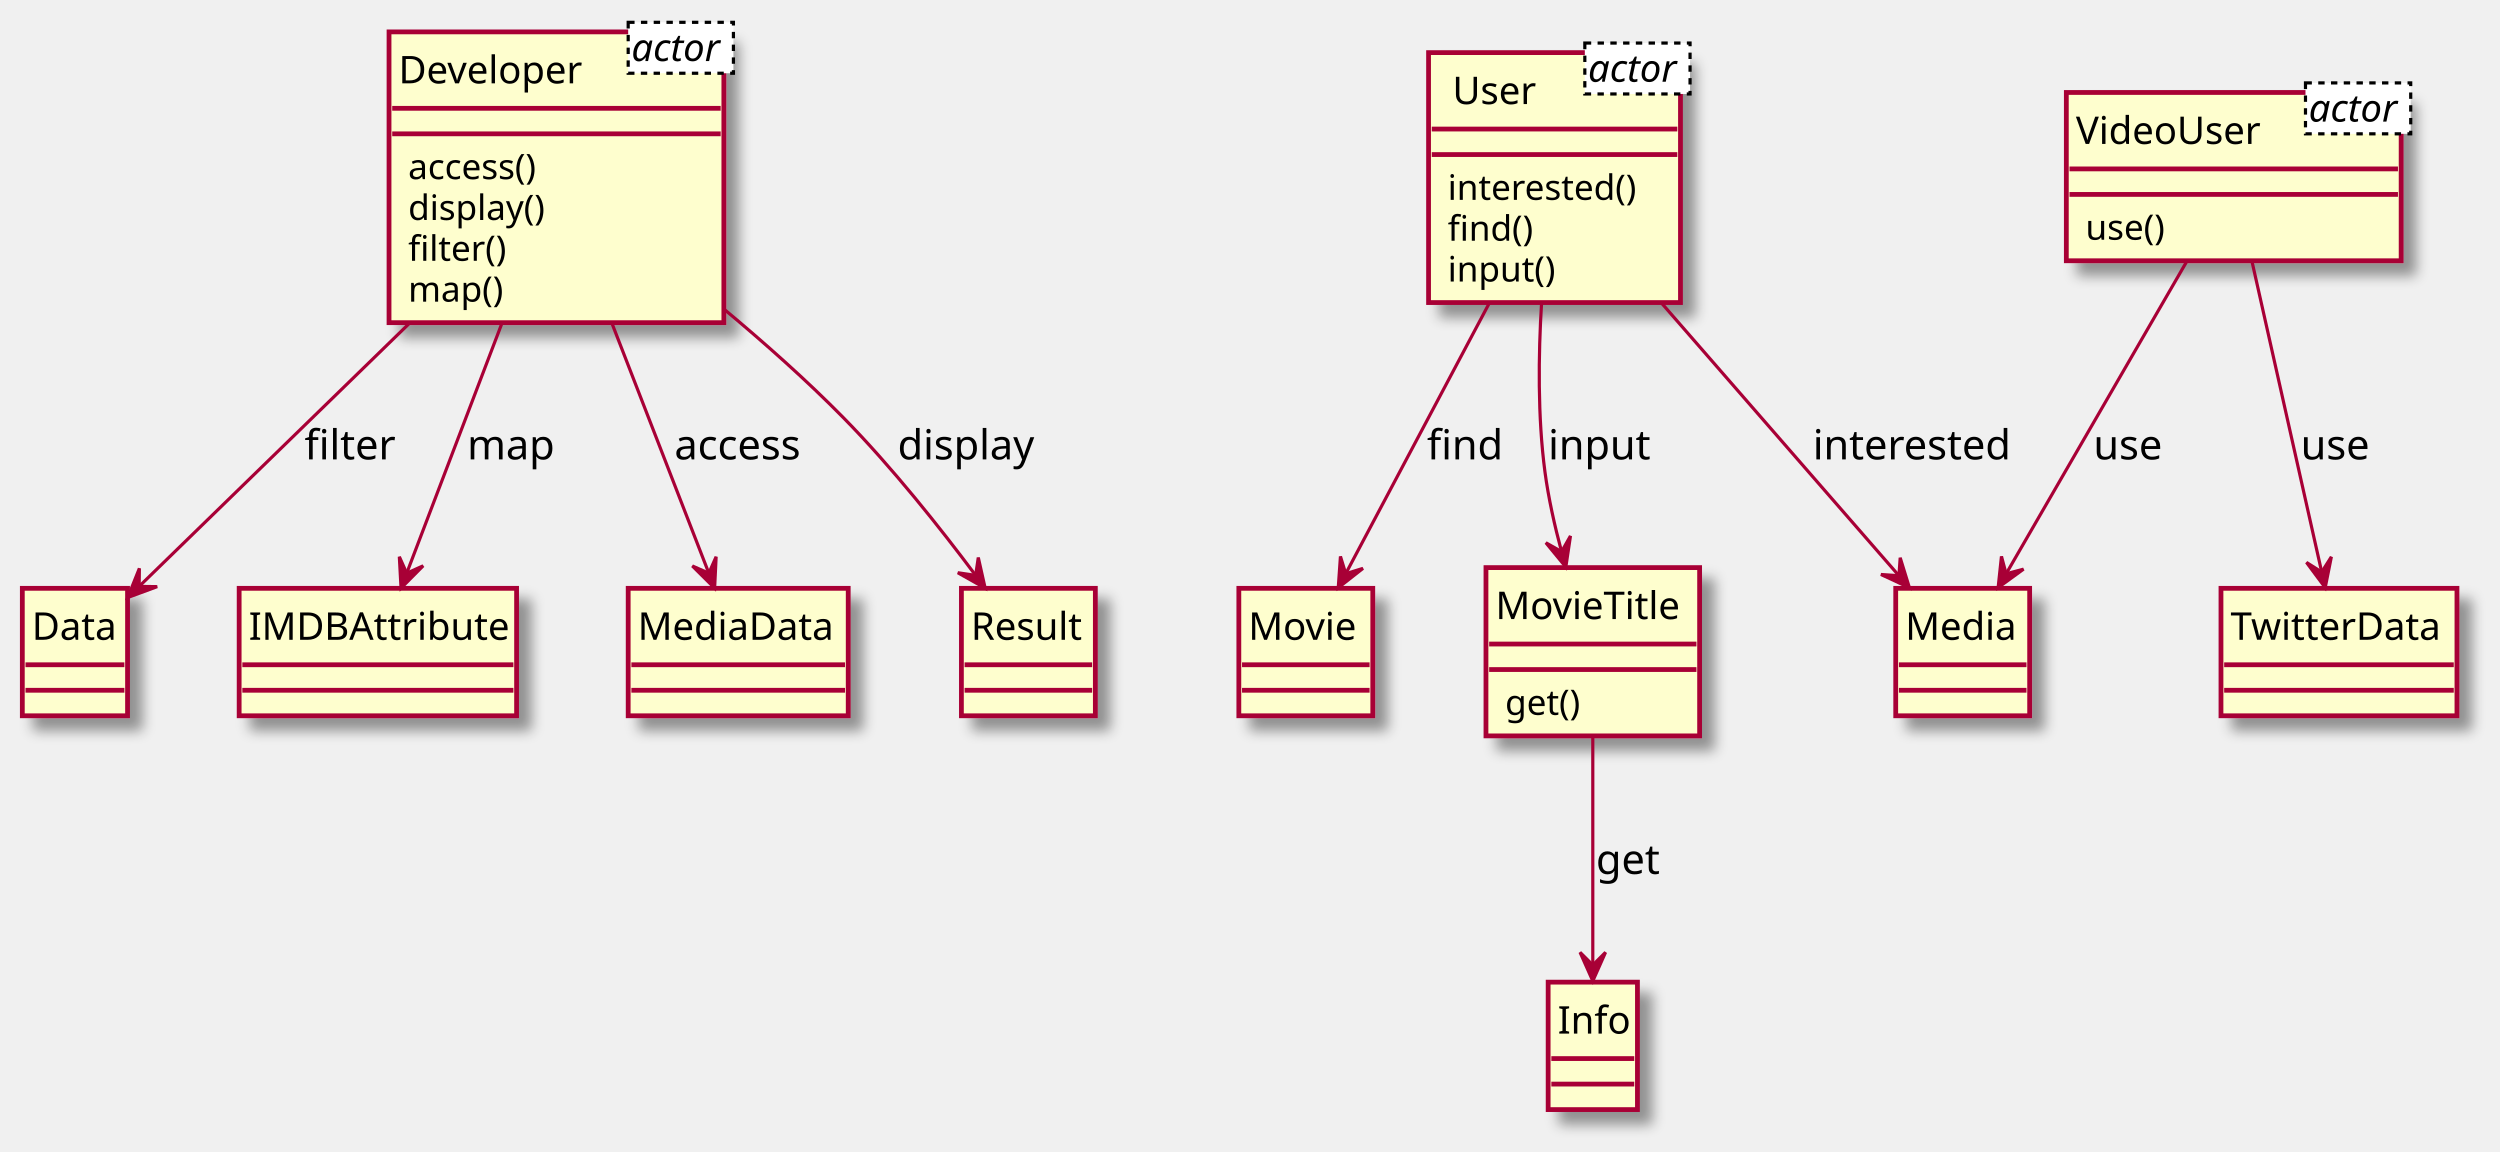
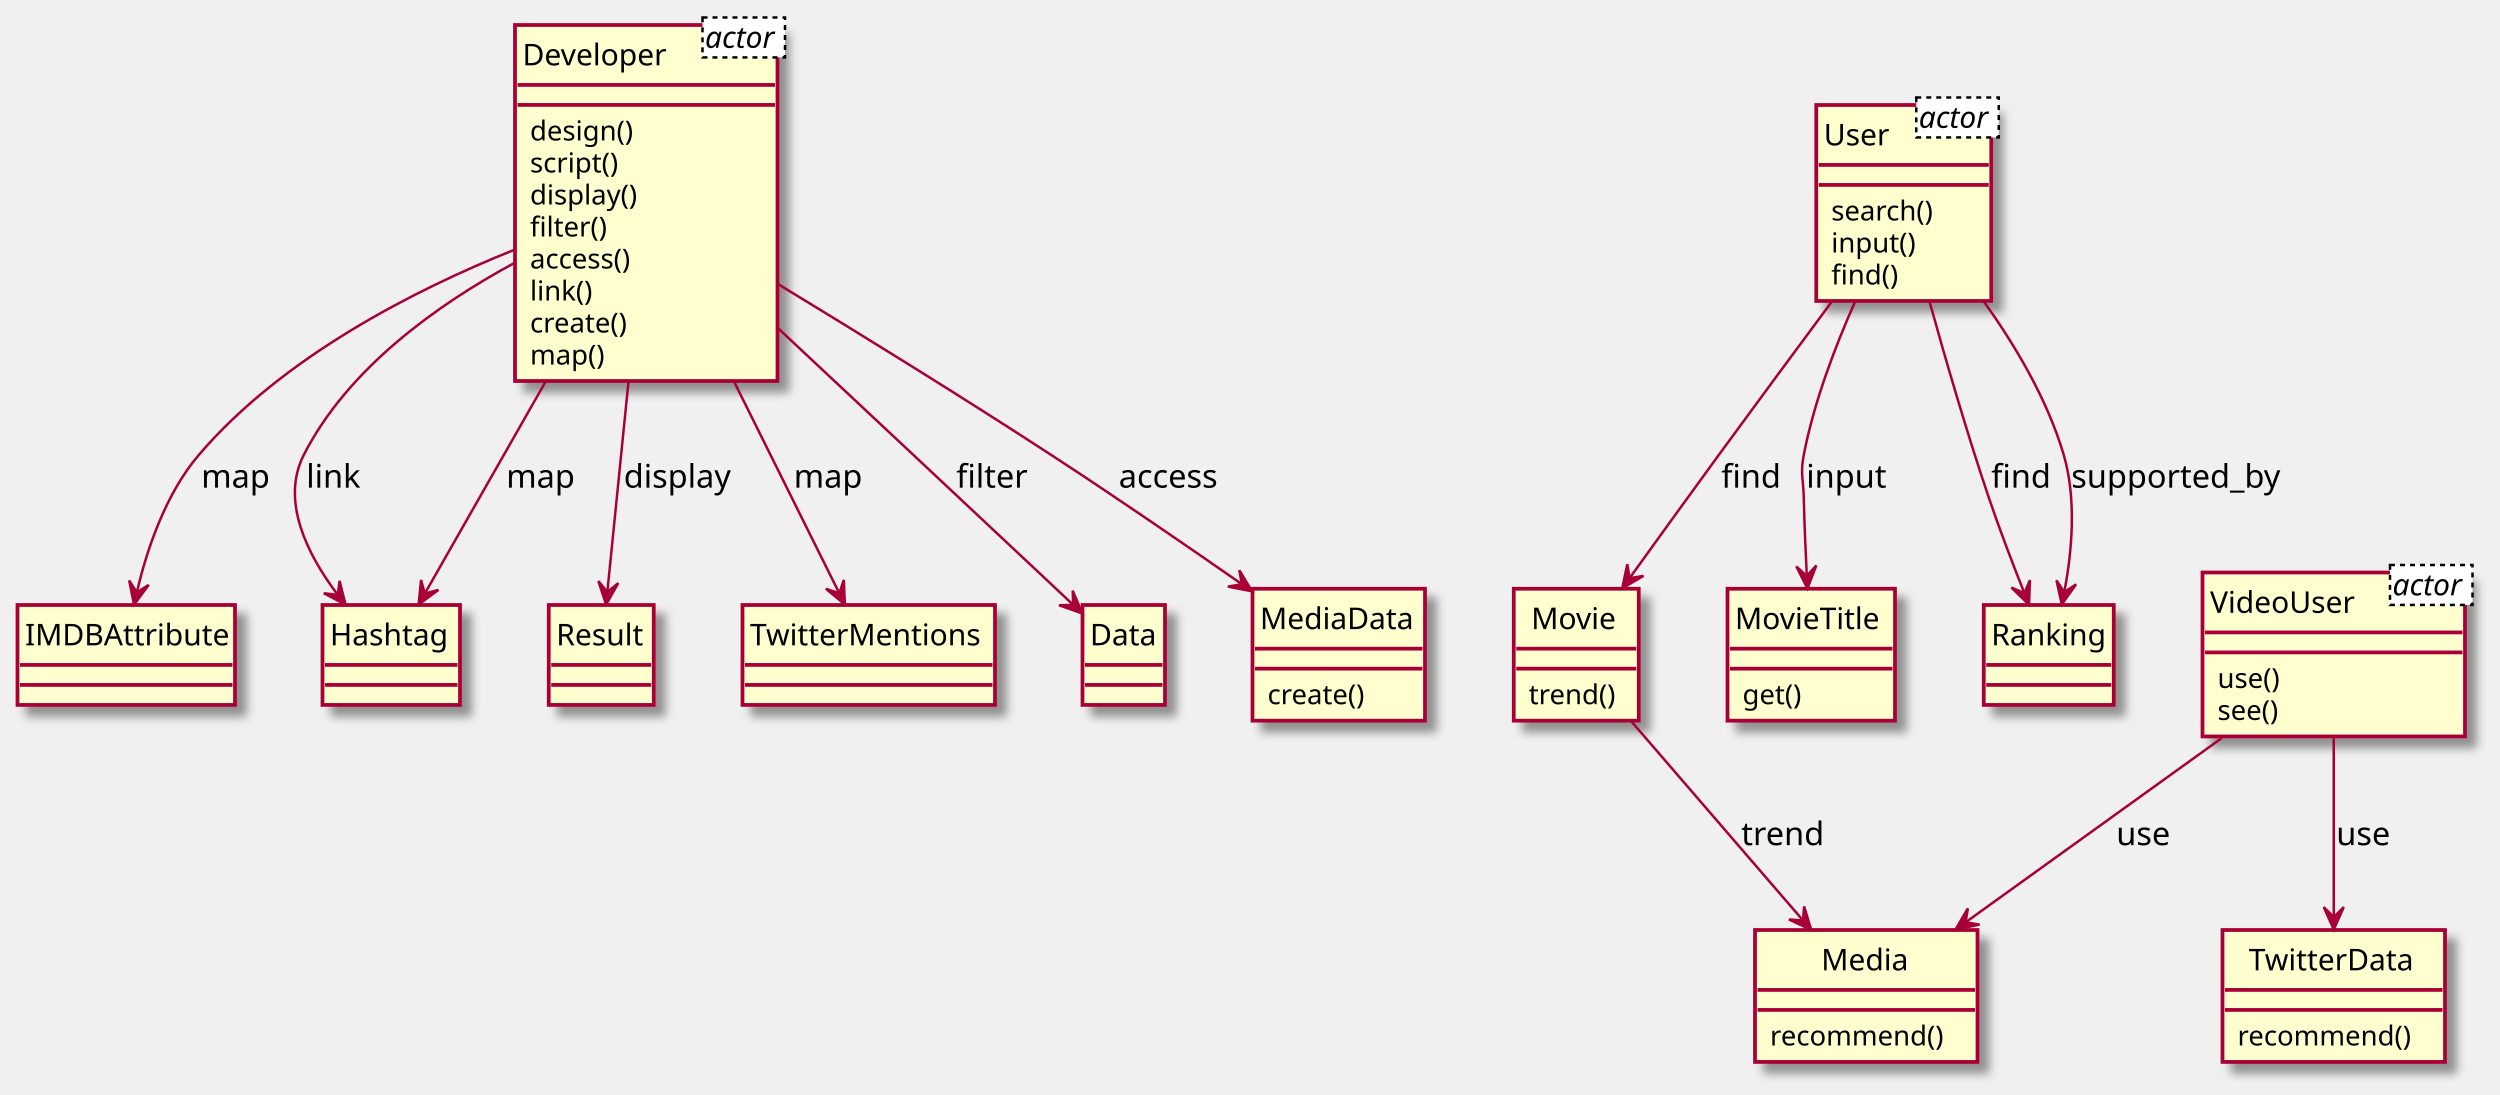
- <svg xmlns="http://www.w3.org/2000/svg" contentScriptType="application/ecmascript" contentStyleType="text/css" height="361px" preserveAspectRatio="none" style="width:784px;height:361px;background:#FFFFFF;" version="1.1" viewBox="0 0 784 361" width="784px" zoomAndPan="magnify">
+ <svg xmlns="http://www.w3.org/2000/svg" contentScriptType="application/ecmascript" contentStyleType="text/css" height="438px" preserveAspectRatio="none" style="width:1000px;height:438px;background:#FFFFFF;" version="1.1" viewBox="0 0 1000 438" width="1000px" zoomAndPan="magnify">
  <defs>
-     <filter height="300%" id="f8yocbxsyyfhj" width="300%" x="-1" y="-1">
+     <filter height="300%" id="f1wckqtmnnfths" width="300%" x="-1" y="-1">
      <feGaussianBlur result="blurOut" stdDeviation="2.0" />
      <feColorMatrix in="blurOut" result="blurOut2" type="matrix" values="0 0 0 0 0 0 0 0 0 0 0 0 0 0 0 0 0 0 .4 0" />
      <feOffset dx="4.0" dy="4.0" in="blurOut2" result="blurOut3" />
      <feBlend in="SourceGraphic" in2="blurOut3" mode="normal" />
    </filter>
  </defs>
  <g>
-     <rect codeLine="18" fill="#FEFECE" filter="url(#f8yocbxsyyfhj)" height="91.188" id="Developer" style="stroke:#A80036;stroke-width:1.5;" width="105" x="122" y="10" />
-     <text fill="#000000" font-family="sans-serif" font-size="12" lengthAdjust="spacing" textLength="64" x="125" y="26.139">Developer</text>
-     <rect fill="#FFFFFF" height="15.969" style="stroke:#000000;stroke-width:1.0;stroke-dasharray:2.0,2.0;" width="33" x="197" y="7" />
-     <text fill="#000000" font-family="sans-serif" font-size="12" font-style="italic" lengthAdjust="spacing" textLength="31" x="198" y="19.139">actor</text>
-     <line style="stroke:#A80036;stroke-width:1.5;" x1="123" x2="226" y1="33.969" y2="33.969" />
-     <line style="stroke:#A80036;stroke-width:1.5;" x1="123" x2="226" y1="41.969" y2="41.969" />
-     <text fill="#000000" font-family="sans-serif" font-size="11" lengthAdjust="spacing" textLength="47" x="128" y="56.179">access()</text>
-     <text fill="#000000" font-family="sans-serif" font-size="11" lengthAdjust="spacing" textLength="48" x="128" y="68.984">display()</text>
-     <text fill="#000000" font-family="sans-serif" font-size="11" lengthAdjust="spacing" textLength="34" x="128" y="81.789">filter()</text>
-     <text fill="#000000" font-family="sans-serif" font-size="11" lengthAdjust="spacing" textLength="33" x="128" y="94.593">map()</text>
-     <rect codeLine="8" fill="#FEFECE" filter="url(#f8yocbxsyyfhj)" height="78.383" id="User" style="stroke:#A80036;stroke-width:1.5;" width="79" x="448" y="16.5" />
-     <text fill="#000000" font-family="sans-serif" font-size="12" lengthAdjust="spacing" textLength="29" x="455.5" y="32.639">User</text>
-     <rect fill="#FFFFFF" height="15.969" style="stroke:#000000;stroke-width:1.0;stroke-dasharray:2.0,2.0;" width="33" x="497" y="13.5" />
-     <text fill="#000000" font-family="sans-serif" font-size="12" font-style="italic" lengthAdjust="spacing" textLength="31" x="498" y="25.639">actor</text>
-     <line style="stroke:#A80036;stroke-width:1.5;" x1="449" x2="526" y1="40.469" y2="40.469" />
-     <line style="stroke:#A80036;stroke-width:1.5;" x1="449" x2="526" y1="48.469" y2="48.469" />
-     <text fill="#000000" font-family="sans-serif" font-size="11" lengthAdjust="spacing" textLength="67" x="454" y="62.679">interested()</text>
-     <text fill="#000000" font-family="sans-serif" font-size="11" lengthAdjust="spacing" textLength="29" x="454" y="75.484">find()</text>
-     <text fill="#000000" font-family="sans-serif" font-size="11" lengthAdjust="spacing" textLength="36" x="454" y="88.289">input()</text>
-     <rect codeLine="32" fill="#FEFECE" filter="url(#f8yocbxsyyfhj)" height="52.773" id="VideoUser" style="stroke:#A80036;stroke-width:1.5;" width="105" x="648" y="29" />
-     <text fill="#000000" font-family="sans-serif" font-size="12" lengthAdjust="spacing" textLength="64" x="651" y="45.139">VideoUser</text>
-     <rect fill="#FFFFFF" height="15.969" style="stroke:#000000;stroke-width:1.0;stroke-dasharray:2.0,2.0;" width="33" x="723" y="26" />
-     <text fill="#000000" font-family="sans-serif" font-size="12" font-style="italic" lengthAdjust="spacing" textLength="31" x="724" y="38.139">actor</text>
-     <line style="stroke:#A80036;stroke-width:1.5;" x1="649" x2="752" y1="52.969" y2="52.969" />
-     <line style="stroke:#A80036;stroke-width:1.5;" x1="649" x2="752" y1="60.969" y2="60.969" />
-     <text fill="#000000" font-family="sans-serif" font-size="11" lengthAdjust="spacing" textLength="29" x="654" y="75.179">use()</text>
-     <rect codeLine="13" fill="#FEFECE" filter="url(#f8yocbxsyyfhj)" height="39.969" id="Media" style="stroke:#A80036;stroke-width:1.5;" width="42" x="594.5" y="184.5" />
-     <text fill="#000000" font-family="sans-serif" font-size="12" lengthAdjust="spacing" textLength="36" x="597.5" y="200.639">Media</text>
-     <line style="stroke:#A80036;stroke-width:1.5;" x1="595.5" x2="635.5" y1="208.469" y2="208.469" />
-     <line style="stroke:#A80036;stroke-width:1.5;" x1="595.5" x2="635.5" y1="216.469" y2="216.469" />
-     <rect codeLine="15" fill="#FEFECE" filter="url(#f8yocbxsyyfhj)" height="52.773" id="MovieTitle" style="stroke:#A80036;stroke-width:1.5;" width="67" x="466" y="178" />
-     <text fill="#000000" font-family="sans-serif" font-size="12" lengthAdjust="spacing" textLength="61" x="469" y="194.139">MovieTitle</text>
-     <line style="stroke:#A80036;stroke-width:1.5;" x1="467" x2="532" y1="201.969" y2="201.969" />
-     <line style="stroke:#A80036;stroke-width:1.5;" x1="467" x2="532" y1="209.969" y2="209.969" />
-     <text fill="#000000" font-family="sans-serif" font-size="11" lengthAdjust="spacing" textLength="27" x="472" y="224.179">get()</text>
-     <rect codeLine="24" fill="#FEFECE" filter="url(#f8yocbxsyyfhj)" height="39.969" id="Data" style="stroke:#A80036;stroke-width:1.5;" width="33" x="7" y="184.5" />
-     <text fill="#000000" font-family="sans-serif" font-size="12" lengthAdjust="spacing" textLength="27" x="10" y="200.639">Data</text>
-     <line style="stroke:#A80036;stroke-width:1.5;" x1="8" x2="39" y1="208.469" y2="208.469" />
-     <line style="stroke:#A80036;stroke-width:1.5;" x1="8" x2="39" y1="216.469" y2="216.469" />
-     <rect codeLine="26" fill="#FEFECE" filter="url(#f8yocbxsyyfhj)" height="39.969" id="IMDBAttribute" style="stroke:#A80036;stroke-width:1.5;" width="87" x="75" y="184.5" />
-     <text fill="#000000" font-family="sans-serif" font-size="12" lengthAdjust="spacing" textLength="81" x="78" y="200.639">IMDBAttribute</text>
-     <line style="stroke:#A80036;stroke-width:1.5;" x1="76" x2="161" y1="208.469" y2="208.469" />
-     <line style="stroke:#A80036;stroke-width:1.5;" x1="76" x2="161" y1="216.469" y2="216.469" />
-     <rect codeLine="28" fill="#FEFECE" filter="url(#f8yocbxsyyfhj)" height="39.969" id="MediaData" style="stroke:#A80036;stroke-width:1.5;" width="69" x="197" y="184.5" />
-     <text fill="#000000" font-family="sans-serif" font-size="12" lengthAdjust="spacing" textLength="63" x="200" y="200.639">MediaData</text>
-     <line style="stroke:#A80036;stroke-width:1.5;" x1="198" x2="265" y1="208.469" y2="208.469" />
-     <line style="stroke:#A80036;stroke-width:1.5;" x1="198" x2="265" y1="216.469" y2="216.469" />
-     <rect codeLine="30" fill="#FEFECE" filter="url(#f8yocbxsyyfhj)" height="39.969" id="Result" style="stroke:#A80036;stroke-width:1.5;" width="42" x="301.5" y="184.5" />
-     <text fill="#000000" font-family="sans-serif" font-size="12" lengthAdjust="spacing" textLength="36" x="304.5" y="200.639">Result</text>
-     <line style="stroke:#A80036;stroke-width:1.5;" x1="302.5" x2="342.5" y1="208.469" y2="208.469" />
-     <line style="stroke:#A80036;stroke-width:1.5;" x1="302.5" x2="342.5" y1="216.469" y2="216.469" />
-     <rect codeLine="35" fill="#FEFECE" filter="url(#f8yocbxsyyfhj)" height="39.969" id="TwitterData" style="stroke:#A80036;stroke-width:1.5;" width="74" x="696.5" y="184.5" />
-     <text fill="#000000" font-family="sans-serif" font-size="12" lengthAdjust="spacing" textLength="68" x="699.5" y="200.639">TwitterData</text>
-     <line style="stroke:#A80036;stroke-width:1.5;" x1="697.5" x2="769.5" y1="208.469" y2="208.469" />
-     <line style="stroke:#A80036;stroke-width:1.5;" x1="697.5" x2="769.5" y1="216.469" y2="216.469" />
-     <rect codeLine="37" fill="#FEFECE" filter="url(#f8yocbxsyyfhj)" height="39.969" id="Info" style="stroke:#A80036;stroke-width:1.5;" width="28" x="485.5" y="308" />
-     <text fill="#000000" font-family="sans-serif" font-size="12" lengthAdjust="spacing" textLength="22" x="488.5" y="324.139">Info</text>
-     <line style="stroke:#A80036;stroke-width:1.5;" x1="486.5" x2="512.5" y1="331.969" y2="331.969" />
-     <line style="stroke:#A80036;stroke-width:1.5;" x1="486.5" x2="512.5" y1="339.969" y2="339.969" />
-     <rect codeLine="39" fill="#FEFECE" filter="url(#f8yocbxsyyfhj)" height="39.969" id="Movie" style="stroke:#A80036;stroke-width:1.5;" width="42" x="388.5" y="184.5" />
-     <text fill="#000000" font-family="sans-serif" font-size="12" lengthAdjust="spacing" textLength="36" x="391.5" y="200.639">Movie</text>
-     <line style="stroke:#A80036;stroke-width:1.5;" x1="389.5" x2="429.5" y1="208.469" y2="208.469" />
-     <line style="stroke:#A80036;stroke-width:1.5;" x1="389.5" x2="429.5" y1="216.469" y2="216.469" />
-     <path codeLine="41" d="M128.785,101.004 C100.394,128.643 65.31,162.797 43.671,183.863 " fill="none" id="Developer-to-Data" style="stroke:#A80036;stroke-width:1.0;" />
-     <polygon fill="#A80036" points="40.054,187.384,49.293,183.971,43.636,183.896,43.711,178.239,40.054,187.384" style="stroke:#A80036;stroke-width:1.0;" />
-     <text fill="#000000" font-family="sans-serif" font-size="13" lengthAdjust="spacing" textLength="29" x="95.5" y="144.067">filter</text>
-     <path codeLine="42" d="M520.796,94.739 C544.464,121.92 575.474,157.532 595.444,180.467 " fill="none" id="User-to-Media" style="stroke:#A80036;stroke-width:1.0;" />
-     <polygon fill="#A80036" points="598.796,184.317,595.9,174.904,595.512,180.547,589.868,180.158,598.796,184.317" style="stroke:#A80036;stroke-width:1.0;" />
-     <text fill="#000000" font-family="sans-serif" font-size="13" lengthAdjust="spacing" textLength="65" x="568.5" y="144.067">interested</text>
-     <path codeLine="43" d="M227.021,96.922 C239.74,107.526 252.98,119.286 264.5,131 C279.686,146.442 294.909,165.647 305.947,180.411 " fill="none" id="Developer-to-Result" style="stroke:#A80036;stroke-width:1.0;" />
-     <polygon fill="#A80036" points="308.946,184.45,306.791,174.84,305.965,180.436,300.369,179.61,308.946,184.45" style="stroke:#A80036;stroke-width:1.0;" />
-     <text fill="#000000" font-family="sans-serif" font-size="13" lengthAdjust="spacing" textLength="45" x="281.5" y="144.067">display</text>
-     <path codeLine="44" d="M499.5,231.267 C499.5,252.33 499.5,281.904 499.5,302.59 " fill="none" id="MovieTitle-to-Info" style="stroke:#A80036;stroke-width:1.0;" />
-     <polygon fill="#A80036" points="499.5,307.647,503.5,298.647,499.5,302.647,495.5,298.647,499.5,307.647" style="stroke:#A80036;stroke-width:1.0;" />
-     <text fill="#000000" font-family="sans-serif" font-size="13" lengthAdjust="spacing" textLength="21" x="500.5" y="274.067">get</text>
-     <path codeLine="45" d="M157.546,101.004 C147.711,126.82 135.711,158.321 127.631,179.53 " fill="none" id="Developer-to-IMDBAttribute" style="stroke:#A80036;stroke-width:1.0;" />
-     <polygon fill="#A80036" points="125.767,184.425,132.709,177.438,127.547,179.752,125.233,174.591,125.767,184.425" style="stroke:#A80036;stroke-width:1.0;" />
-     <text fill="#000000" font-family="sans-serif" font-size="13" lengthAdjust="spacing" textLength="29" x="146.5" y="144.067">map</text>
-     <path codeLine="46" d="M483.441,94.925 C482.43,111.338 482.199,130.669 484.5,148 C485.588,156.194 487.541,164.894 489.687,172.916 " fill="none" id="User-to-MovieTitle" style="stroke:#A80036;stroke-width:1.0;" />
-     <polygon fill="#A80036" points="491.042,177.812,492.498,168.071,489.709,172.993,484.787,170.204,491.042,177.812" style="stroke:#A80036;stroke-width:1.0;" />
-     <text fill="#000000" font-family="sans-serif" font-size="13" lengthAdjust="spacing" textLength="32" x="485.5" y="144.067">input</text>
-     <path codeLine="47" d="M467.21,94.739 C452.907,121.695 434.203,156.944 422.024,179.896 " fill="none" id="User-to-Movie" style="stroke:#A80036;stroke-width:1.0;" />
-     <polygon fill="#A80036" points="419.679,184.317,427.432,178.243,422.024,179.901,420.366,174.492,419.679,184.317" style="stroke:#A80036;stroke-width:1.0;" />
-     <text fill="#000000" font-family="sans-serif" font-size="13" lengthAdjust="spacing" textLength="24" x="447.5" y="144.067">find</text>
-     <path codeLine="48" d="M685.694,82.105 C669.777,109.633 644.681,153.035 629.204,179.801 " fill="none" id="VideoUser-to-Media" style="stroke:#A80036;stroke-width:1.0;" />
-     <polygon fill="#A80036" points="626.618,184.273,634.586,178.484,629.121,179.945,627.66,174.479,626.618,184.273" style="stroke:#A80036;stroke-width:1.0;" />
-     <text fill="#000000" font-family="sans-serif" font-size="13" lengthAdjust="spacing" textLength="23" x="656.5" y="144.067">use</text>
-     <path codeLine="49" d="M191.757,101.004 C201.767,126.82 213.982,158.321 222.206,179.53 " fill="none" id="Developer-to-MediaData" style="stroke:#A80036;stroke-width:1.0;" />
-     <polygon fill="#A80036" points="224.103,184.425,224.577,174.588,222.294,179.764,217.118,177.481,224.103,184.425" style="stroke:#A80036;stroke-width:1.0;" />
-     <text fill="#000000" font-family="sans-serif" font-size="13" lengthAdjust="spacing" textLength="44" x="211.5" y="144.067">access</text>
-     <path codeLine="50" d="M706.248,82.105 C712.377,109.405 722.01,152.318 728.03,179.134 " fill="none" id="VideoUser-to-TwitterData" style="stroke:#A80036;stroke-width:1.0;" />
-     <polygon fill="#A80036" points="729.184,184.273,731.115,174.615,728.088,179.394,723.309,176.368,729.184,184.273" style="stroke:#A80036;stroke-width:1.0;" />
-     <text fill="#000000" font-family="sans-serif" font-size="13" lengthAdjust="spacing" textLength="23" x="721.5" y="144.067">use</text>
+     <rect codeLine="8" fill="#FEFECE" filter="url(#f1wckqtmnnfths)" height="142.406" id="Developer" style="stroke:#A80036;stroke-width:1.5;" width="105" x="206" y="10" />
+     <text fill="#000000" font-family="sans-serif" font-size="12" lengthAdjust="spacing" textLength="64" x="209" y="26.139">Developer</text>
+     <rect fill="#FFFFFF" height="15.969" style="stroke:#000000;stroke-width:1.0;stroke-dasharray:2.0,2.0;" width="33" x="281" y="7" />
+     <text fill="#000000" font-family="sans-serif" font-size="12" font-style="italic" lengthAdjust="spacing" textLength="31" x="282" y="19.139">actor</text>
+     <line style="stroke:#A80036;stroke-width:1.5;" x1="207" x2="310" y1="33.969" y2="33.969" />
+     <line style="stroke:#A80036;stroke-width:1.5;" x1="207" x2="310" y1="41.969" y2="41.969" />
+     <text fill="#000000" font-family="sans-serif" font-size="11" lengthAdjust="spacing" textLength="46" x="212" y="56.179">design()</text>
+     <text fill="#000000" font-family="sans-serif" font-size="11" lengthAdjust="spacing" textLength="38" x="212" y="68.984">script()</text>
+     <text fill="#000000" font-family="sans-serif" font-size="11" lengthAdjust="spacing" textLength="48" x="212" y="81.789">display()</text>
+     <text fill="#000000" font-family="sans-serif" font-size="11" lengthAdjust="spacing" textLength="34" x="212" y="94.593">filter()</text>
+     <text fill="#000000" font-family="sans-serif" font-size="11" lengthAdjust="spacing" textLength="47" x="212" y="107.398">access()</text>
+     <text fill="#000000" font-family="sans-serif" font-size="11" lengthAdjust="spacing" textLength="27" x="212" y="120.203">link()</text>
+     <text fill="#000000" font-family="sans-serif" font-size="11" lengthAdjust="spacing" textLength="45" x="212" y="133.007">create()</text>
+     <text fill="#000000" font-family="sans-serif" font-size="11" lengthAdjust="spacing" textLength="33" x="212" y="145.812">map()</text>
+     <rect codeLine="20" fill="#FEFECE" filter="url(#f1wckqtmnnfths)" height="78.383" id="User" style="stroke:#A80036;stroke-width:1.5;" width="70" x="726.5" y="42" />
+     <text fill="#000000" font-family="sans-serif" font-size="12" lengthAdjust="spacing" textLength="29" x="729.5" y="58.139">User</text>
+     <rect fill="#FFFFFF" height="15.969" style="stroke:#000000;stroke-width:1.0;stroke-dasharray:2.0,2.0;" width="33" x="766.5" y="39" />
+     <text fill="#000000" font-family="sans-serif" font-size="12" font-style="italic" lengthAdjust="spacing" textLength="31" x="767.5" y="51.139">actor</text>
+     <line style="stroke:#A80036;stroke-width:1.5;" x1="727.5" x2="795.5" y1="65.969" y2="65.969" />
+     <line style="stroke:#A80036;stroke-width:1.5;" x1="727.5" x2="795.5" y1="73.969" y2="73.969" />
+     <text fill="#000000" font-family="sans-serif" font-size="11" lengthAdjust="spacing" textLength="46" x="732.5" y="88.179">search()</text>
+     <text fill="#000000" font-family="sans-serif" font-size="11" lengthAdjust="spacing" textLength="36" x="732.5" y="100.984">input()</text>
+     <text fill="#000000" font-family="sans-serif" font-size="11" lengthAdjust="spacing" textLength="29" x="732.5" y="113.789">find()</text>
+     <rect codeLine="29" fill="#FEFECE" filter="url(#f1wckqtmnnfths)" height="65.578" id="VideoUser" style="stroke:#A80036;stroke-width:1.5;" width="105" x="881" y="229" />
+     <text fill="#000000" font-family="sans-serif" font-size="12" lengthAdjust="spacing" textLength="64" x="884" y="245.139">VideoUser</text>
+     <rect fill="#FFFFFF" height="15.969" style="stroke:#000000;stroke-width:1.0;stroke-dasharray:2.0,2.0;" width="33" x="956" y="226" />
+     <text fill="#000000" font-family="sans-serif" font-size="12" font-style="italic" lengthAdjust="spacing" textLength="31" x="957" y="238.139">actor</text>
+     <line style="stroke:#A80036;stroke-width:1.5;" x1="882" x2="985" y1="252.969" y2="252.969" />
+     <line style="stroke:#A80036;stroke-width:1.5;" x1="882" x2="985" y1="260.969" y2="260.969" />
+     <text fill="#000000" font-family="sans-serif" font-size="11" lengthAdjust="spacing" textLength="29" x="887" y="275.179">use()</text>
+     <text fill="#000000" font-family="sans-serif" font-size="11" lengthAdjust="spacing" textLength="30" x="887" y="287.984">see()</text>
+     <rect codeLine="18" fill="#FEFECE" filter="url(#f1wckqtmnnfths)" height="39.969" id="IMDBAttribute" style="stroke:#A80036;stroke-width:1.5;" width="87" x="7" y="242" />
+     <text fill="#000000" font-family="sans-serif" font-size="12" lengthAdjust="spacing" textLength="81" x="10" y="258.139">IMDBAttribute</text>
+     <line style="stroke:#A80036;stroke-width:1.5;" x1="8" x2="93" y1="265.969" y2="265.969" />
+     <line style="stroke:#A80036;stroke-width:1.5;" x1="8" x2="93" y1="273.969" y2="273.969" />
+     <rect codeLine="25" fill="#FEFECE" filter="url(#f1wckqtmnnfths)" height="39.969" id="Hashtag" style="stroke:#A80036;stroke-width:1.5;" width="55" x="129" y="242" />
+     <text fill="#000000" font-family="sans-serif" font-size="12" lengthAdjust="spacing" textLength="49" x="132" y="258.139">Hashtag</text>
+     <line style="stroke:#A80036;stroke-width:1.5;" x1="130" x2="183" y1="265.969" y2="265.969" />
+     <line style="stroke:#A80036;stroke-width:1.5;" x1="130" x2="183" y1="273.969" y2="273.969" />
+     <rect codeLine="27" fill="#FEFECE" filter="url(#f1wckqtmnnfths)" height="39.969" id="Result" style="stroke:#A80036;stroke-width:1.5;" width="42" x="219.5" y="242" />
+     <text fill="#000000" font-family="sans-serif" font-size="12" lengthAdjust="spacing" textLength="36" x="222.5" y="258.139">Result</text>
+     <line style="stroke:#A80036;stroke-width:1.5;" x1="220.5" x2="260.5" y1="265.969" y2="265.969" />
+     <line style="stroke:#A80036;stroke-width:1.5;" x1="220.5" x2="260.5" y1="273.969" y2="273.969" />
+     <rect codeLine="33" fill="#FEFECE" filter="url(#f1wckqtmnnfths)" height="52.773" id="TwitterData" style="stroke:#A80036;stroke-width:1.5;" width="89" x="889" y="372" />
+     <text fill="#000000" font-family="sans-serif" font-size="12" lengthAdjust="spacing" textLength="68" x="899.5" y="388.139">TwitterData</text>
+     <line style="stroke:#A80036;stroke-width:1.5;" x1="890" x2="977" y1="395.969" y2="395.969" />
+     <line style="stroke:#A80036;stroke-width:1.5;" x1="890" x2="977" y1="403.969" y2="403.969" />
+     <text fill="#000000" font-family="sans-serif" font-size="11" lengthAdjust="spacing" textLength="77" x="895" y="418.179">recommend()</text>
+     <rect codeLine="36" fill="#FEFECE" filter="url(#f1wckqtmnnfths)" height="52.773" id="Media" style="stroke:#A80036;stroke-width:1.5;" width="89" x="702" y="372" />
+     <text fill="#000000" font-family="sans-serif" font-size="12" lengthAdjust="spacing" textLength="36" x="728.5" y="388.139">Media</text>
+     <line style="stroke:#A80036;stroke-width:1.5;" x1="703" x2="790" y1="395.969" y2="395.969" />
+     <line style="stroke:#A80036;stroke-width:1.5;" x1="703" x2="790" y1="403.969" y2="403.969" />
+     <text fill="#000000" font-family="sans-serif" font-size="11" lengthAdjust="spacing" textLength="77" x="708" y="418.179">recommend()</text>
+     <rect codeLine="39" fill="#FEFECE" filter="url(#f1wckqtmnnfths)" height="52.773" id="Movie" style="stroke:#A80036;stroke-width:1.5;" width="50" x="605.5" y="235.5" />
+     <text fill="#000000" font-family="sans-serif" font-size="12" lengthAdjust="spacing" textLength="36" x="612.5" y="251.639">Movie</text>
+     <line style="stroke:#A80036;stroke-width:1.5;" x1="606.5" x2="654.5" y1="259.469" y2="259.469" />
+     <line style="stroke:#A80036;stroke-width:1.5;" x1="606.5" x2="654.5" y1="267.469" y2="267.469" />
+     <text fill="#000000" font-family="sans-serif" font-size="11" lengthAdjust="spacing" textLength="38" x="611.5" y="281.679">trend()</text>
+     <rect codeLine="42" fill="#FEFECE" filter="url(#f1wckqtmnnfths)" height="52.773" id="MovieTitle" style="stroke:#A80036;stroke-width:1.5;" width="67" x="691" y="235.5" />
+     <text fill="#000000" font-family="sans-serif" font-size="12" lengthAdjust="spacing" textLength="61" x="694" y="251.639">MovieTitle</text>
+     <line style="stroke:#A80036;stroke-width:1.5;" x1="692" x2="757" y1="259.469" y2="259.469" />
+     <line style="stroke:#A80036;stroke-width:1.5;" x1="692" x2="757" y1="267.469" y2="267.469" />
+     <text fill="#000000" font-family="sans-serif" font-size="11" lengthAdjust="spacing" textLength="27" x="697" y="281.679">get()</text>
+     <rect codeLine="45" fill="#FEFECE" filter="url(#f1wckqtmnnfths)" height="39.969" id="TwitterMentions" style="stroke:#A80036;stroke-width:1.5;" width="101" x="297" y="242" />
+     <text fill="#000000" font-family="sans-serif" font-size="12" lengthAdjust="spacing" textLength="95" x="300" y="258.139">TwitterMentions</text>
+     <line style="stroke:#A80036;stroke-width:1.5;" x1="298" x2="397" y1="265.969" y2="265.969" />
+     <line style="stroke:#A80036;stroke-width:1.5;" x1="298" x2="397" y1="273.969" y2="273.969" />
+     <rect codeLine="47" fill="#FEFECE" filter="url(#f1wckqtmnnfths)" height="39.969" id="Data" style="stroke:#A80036;stroke-width:1.5;" width="33" x="433" y="242" />
+     <text fill="#000000" font-family="sans-serif" font-size="12" lengthAdjust="spacing" textLength="27" x="436" y="258.139">Data</text>
+     <line style="stroke:#A80036;stroke-width:1.5;" x1="434" x2="465" y1="265.969" y2="265.969" />
+     <line style="stroke:#A80036;stroke-width:1.5;" x1="434" x2="465" y1="273.969" y2="273.969" />
+     <rect codeLine="49" fill="#FEFECE" filter="url(#f1wckqtmnnfths)" height="52.773" id="MediaData" style="stroke:#A80036;stroke-width:1.5;" width="69" x="501" y="235.5" />
+     <text fill="#000000" font-family="sans-serif" font-size="12" lengthAdjust="spacing" textLength="63" x="504" y="251.639">MediaData</text>
+     <line style="stroke:#A80036;stroke-width:1.5;" x1="502" x2="569" y1="259.469" y2="259.469" />
+     <line style="stroke:#A80036;stroke-width:1.5;" x1="502" x2="569" y1="267.469" y2="267.469" />
+     <text fill="#000000" font-family="sans-serif" font-size="11" lengthAdjust="spacing" textLength="45" x="507" y="281.679">create()</text>
+     <rect codeLine="52" fill="#FEFECE" filter="url(#f1wckqtmnnfths)" height="39.969" id="Ranking" style="stroke:#A80036;stroke-width:1.5;" width="52" x="793.5" y="242" />
+     <text fill="#000000" font-family="sans-serif" font-size="12" lengthAdjust="spacing" textLength="46" x="796.5" y="258.139">Ranking</text>
+     <line style="stroke:#A80036;stroke-width:1.5;" x1="794.5" x2="844.5" y1="265.969" y2="265.969" />
+     <line style="stroke:#A80036;stroke-width:1.5;" x1="794.5" x2="844.5" y1="273.969" y2="273.969" />
+     <path codeLine="54" d="M771.7,120.198 C778.061,143.186 786.692,172.95 795.5,199 C799.803,211.724 805.153,225.693 809.71,237.144 " fill="none" id="User-to-Ranking" style="stroke:#A80036;stroke-width:1.0;" />
+     <polygon fill="#A80036" points="811.608,241.887,811.976,232.045,809.749,237.245,804.549,235.019,811.608,241.887" style="stroke:#A80036;stroke-width:1.0;" />
+     <text fill="#000000" font-family="sans-serif" font-size="13" lengthAdjust="spacing" textLength="24" x="796.5" y="195.067">find</text>
+     <path codeLine="60" d="M793.315,120.295 C805.956,137.933 819.017,159.843 825.5,182 C830.706,199.791 828.768,220.743 825.765,236.599 " fill="none" id="User-to-Ranking-1" style="stroke:#A80036;stroke-width:1.0;" />
+     <polygon fill="#A80036" points="824.714,241.768,830.426,233.745,825.71,236.868,822.586,232.152,824.714,241.768" style="stroke:#A80036;stroke-width:1.0;" />
+     <text fill="#000000" font-family="sans-serif" font-size="13" lengthAdjust="spacing" textLength="88" x="828.5" y="195.067">supported_by</text>
+     <path codeLine="55" d="M205.951,105.078 C175.254,121.65 139.175,147.216 121.5,182 C112.183,200.336 122.885,221.693 134.836,237.574 " fill="none" id="Developer-to-Hashtag" style="stroke:#A80036;stroke-width:1.0;" />
+     <polygon fill="#A80036" points="138.224,241.901,135.827,232.348,135.142,237.964,129.527,237.279,138.224,241.901" style="stroke:#A80036;stroke-width:1.0;" />
+     <text fill="#000000" font-family="sans-serif" font-size="13" lengthAdjust="spacing" textLength="21" x="122.5" y="195.067">link</text>
+     <path codeLine="58" d="M218.48,152.232 C201.285,182.407 182.342,215.65 169.98,237.344 " fill="none" id="Developer-to-Hashtag-1" style="stroke:#A80036;stroke-width:1.0;" />
+     <polygon fill="#A80036" points="167.445,241.792,175.376,235.953,169.921,237.448,168.426,231.992,167.445,241.792" style="stroke:#A80036;stroke-width:1.0;" />
+     <text fill="#000000" font-family="sans-serif" font-size="13" lengthAdjust="spacing" textLength="29" x="202.5" y="195.067">map</text>
+     <path codeLine="56" d="M933.5,295.216 C933.5,316.944 933.5,345.442 933.5,366.838 " fill="none" id="VideoUser-to-TwitterData" style="stroke:#A80036;stroke-width:1.0;" />
+     <polygon fill="#A80036" points="933.5,371.839,937.5,362.839,933.5,366.839,929.5,362.839,933.5,371.839" style="stroke:#A80036;stroke-width:1.0;" />
+     <text fill="#000000" font-family="sans-serif" font-size="13" lengthAdjust="spacing" textLength="23" x="934.5" y="338.067">use</text>
+     <path codeLine="57" d="M293.42,152.232 C308.36,182.281 324.814,215.372 335.602,237.071 " fill="none" id="Developer-to-TwitterMentions" style="stroke:#A80036;stroke-width:1.0;" />
+     <polygon fill="#A80036" points="337.95,241.792,337.525,231.952,335.724,237.315,330.362,235.513,337.95,241.792" style="stroke:#A80036;stroke-width:1.0;" />
+     <text fill="#000000" font-family="sans-serif" font-size="13" lengthAdjust="spacing" textLength="29" x="317.5" y="195.067">map</text>
+     <path codeLine="59" d="M311.072,113.559 C342.97,132.927 384.362,158.453 420.5,182 C446.09,198.674 474.371,218.088 496.484,233.498 " fill="none" id="Developer-to-MediaData" style="stroke:#A80036;stroke-width:1.0;" />
+     <polygon fill="#A80036" points="500.822,236.525,495.729,228.095,496.721,233.664,491.152,234.656,500.822,236.525" style="stroke:#A80036;stroke-width:1.0;" />
+     <text fill="#000000" font-family="sans-serif" font-size="13" lengthAdjust="spacing" textLength="44" x="447.5" y="195.067">access</text>
+     <path codeLine="61" d="M742.164,120.374 C734.051,138.56 725.566,160.885 721.5,182 C720.071,189.419 721.317,191.447 721.5,199 C721.746,209.183 722.22,220.299 722.719,230.271 " fill="none" id="User-to-MovieTitle" style="stroke:#A80036;stroke-width:1.0;" />
+     <polygon fill="#A80036" points="722.981,235.37,726.515,226.177,722.725,230.376,718.526,226.586,722.981,235.37" style="stroke:#A80036;stroke-width:1.0;" />
+     <text fill="#000000" font-family="sans-serif" font-size="13" lengthAdjust="spacing" textLength="32" x="722.5" y="195.067">input</text>
+     <path codeLine="62" d="M732.928,120.384 C719.147,138.956 702.409,161.597 687.5,182 C675.643,198.226 662.512,216.41 651.845,231.238 " fill="none" id="User-to-Movie" style="stroke:#A80036;stroke-width:1.0;" />
+     <polygon fill="#A80036" points="648.905,235.327,657.406,230.354,651.823,231.267,650.91,225.685,648.905,235.327" style="stroke:#A80036;stroke-width:1.0;" />
+     <text fill="#000000" font-family="sans-serif" font-size="13" lengthAdjust="spacing" textLength="24" x="688.5" y="195.067">find</text>
+     <path codeLine="63" d="M251.438,152.232 C248.429,182.155 245.116,215.094 242.934,236.797 " fill="none" id="Developer-to-Result" style="stroke:#A80036;stroke-width:1.0;" />
+     <polygon fill="#A80036" points="242.432,241.792,247.312,233.237,242.932,236.817,239.352,232.437,242.432,241.792" style="stroke:#A80036;stroke-width:1.0;" />
+     <text fill="#000000" font-family="sans-serif" font-size="13" lengthAdjust="spacing" textLength="45" x="249.5" y="195.067">display</text>
+     <path codeLine="64" d="M888.709,295.216 C857.607,317.586 816.529,347.132 786.522,368.714 " fill="none" id="VideoUser-to-Media" style="stroke:#A80036;stroke-width:1.0;" />
+     <polygon fill="#A80036" points="782.177,371.839,791.819,369.83,786.236,368.919,787.147,363.336,782.177,371.839" style="stroke:#A80036;stroke-width:1.0;" />
+     <text fill="#000000" font-family="sans-serif" font-size="13" lengthAdjust="spacing" textLength="23" x="846.5" y="338.067">use</text>
+     <path codeLine="65" d="M205.626,99.955 C165.986,115.874 113.011,142.742 79.5,182 C66.176,197.609 58.743,219.874 54.747,236.791 " fill="none" id="Developer-to-IMDBAttribute" style="stroke:#A80036;stroke-width:1.0;" />
+     <polygon fill="#A80036" points="53.615,241.856,59.483,233.946,54.706,236.977,51.676,232.2,53.615,241.856" style="stroke:#A80036;stroke-width:1.0;" />
+     <text fill="#000000" font-family="sans-serif" font-size="13" lengthAdjust="spacing" textLength="29" x="80.5" y="195.067">map</text>
+     <path codeLine="66" d="M311.223,131.301 C341.71,159.825 380.79,196.416 415.5,229 C419.932,233.161 424.686,237.63 429.192,241.87 " fill="none" id="Developer-to-Data" style="stroke:#A80036;stroke-width:1.0;" />
+     <polygon fill="#A80036" points="432.907,245.366,429.094,236.285,429.266,241.939,423.612,242.111,432.907,245.366" style="stroke:#A80036;stroke-width:1.0;" />
+     <text fill="#000000" font-family="sans-serif" font-size="13" lengthAdjust="spacing" textLength="29" x="382.5" y="195.067">filter</text>
+     <path codeLine="67" d="M652.592,288.615 C672.104,311.239 700.555,344.227 721.022,367.958 " fill="none" id="Movie-to-Media" style="stroke:#A80036;stroke-width:1.0;" />
+     <polygon fill="#A80036" points="724.49,371.98,721.64,362.553,721.224,368.194,715.583,367.778,724.49,371.98" style="stroke:#A80036;stroke-width:1.0;" />
+     <text fill="#000000" font-family="sans-serif" font-size="13" lengthAdjust="spacing" textLength="34" x="696.5" y="338.067">trend</text>
  </g>
</svg>
